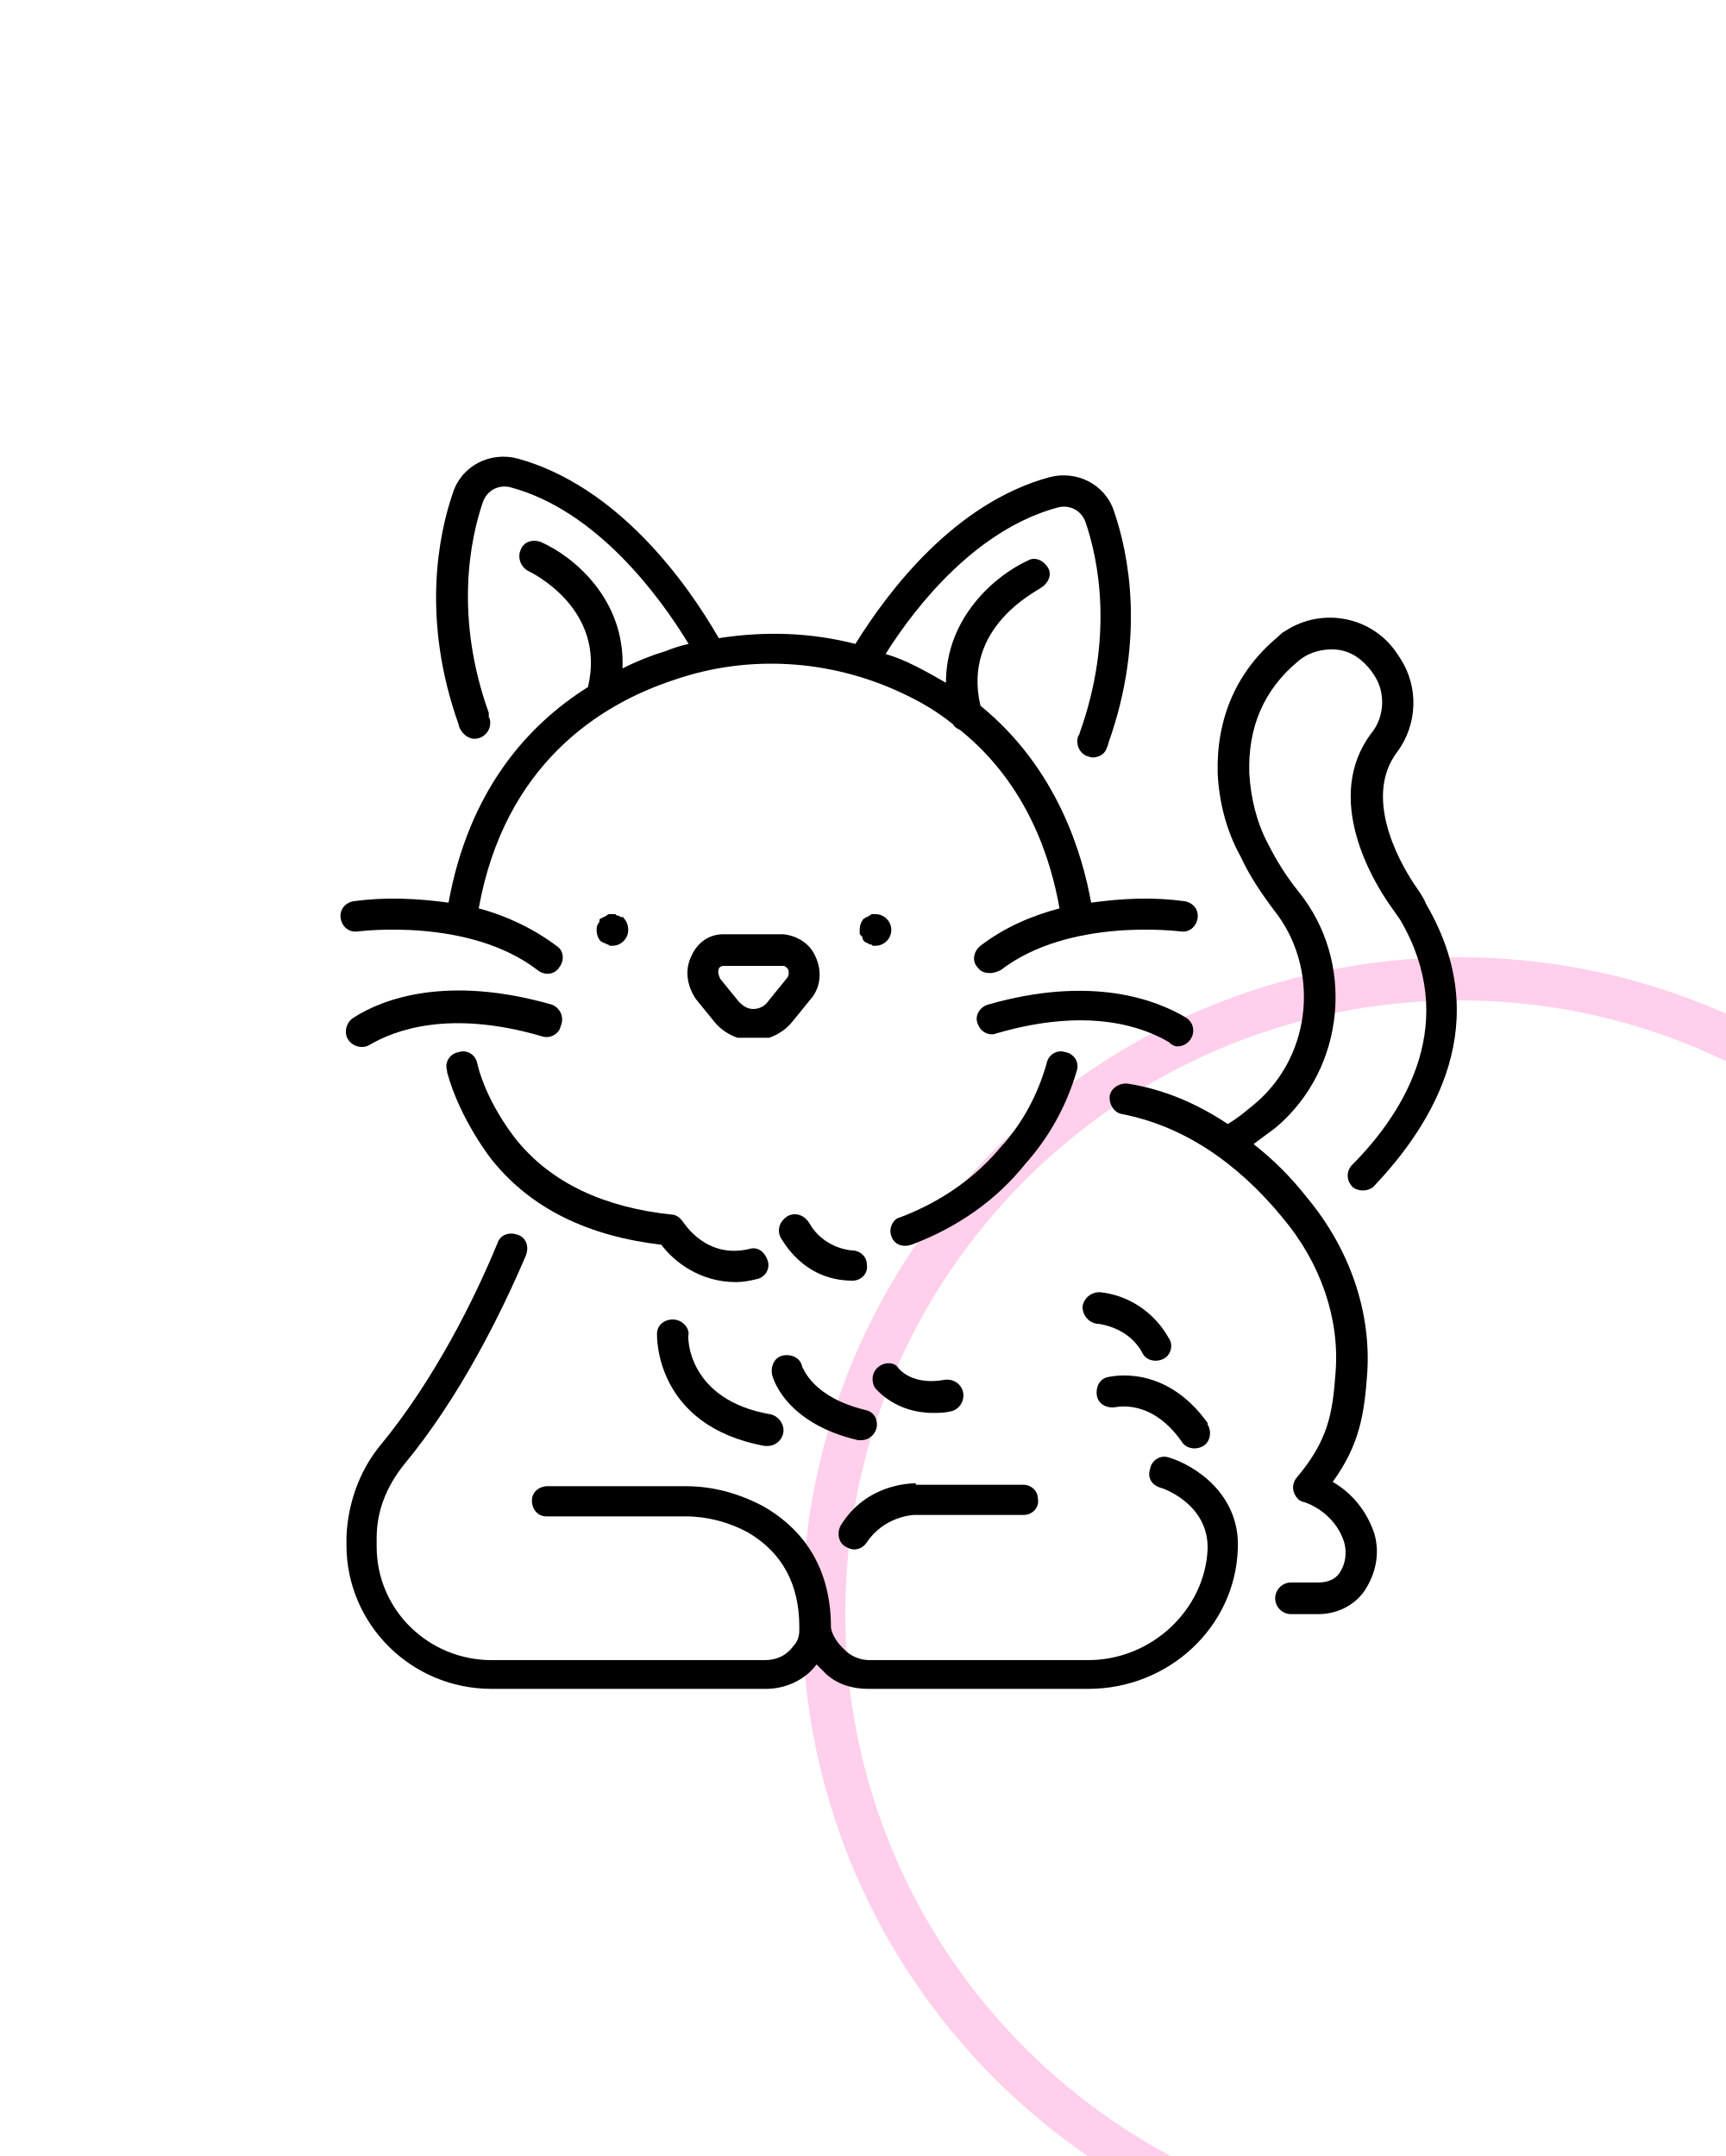
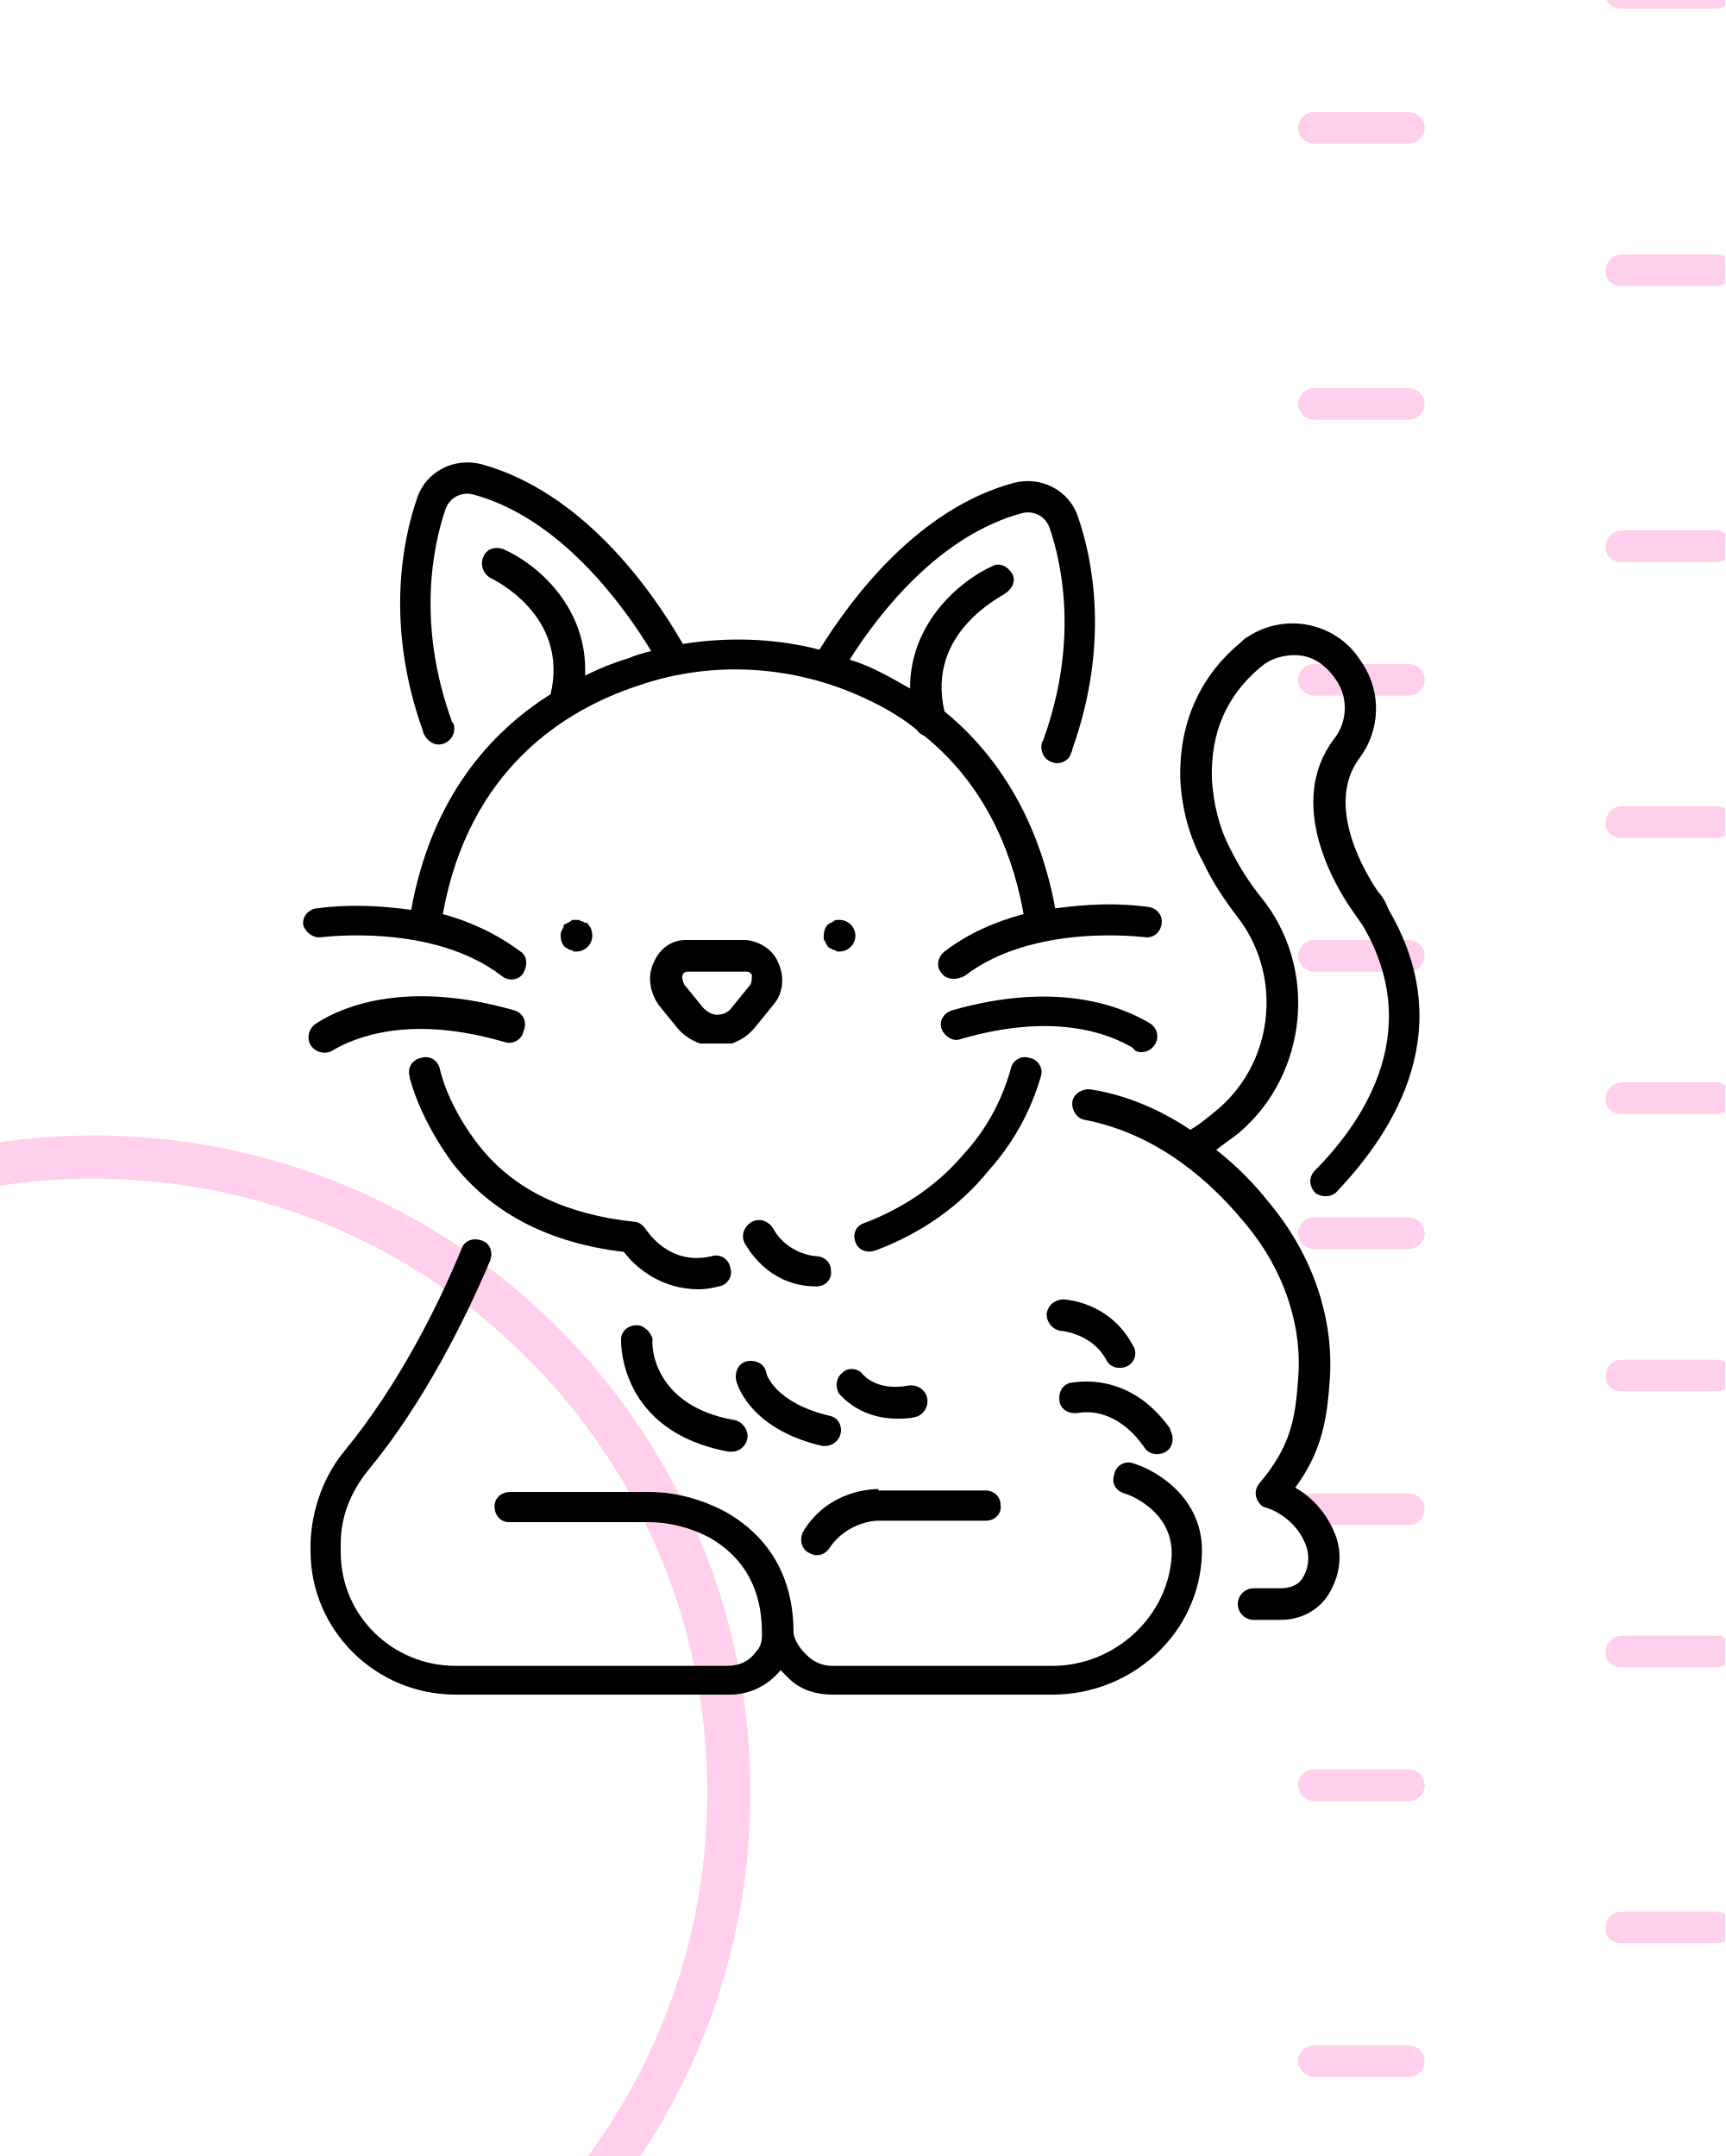
- <svg xmlns="http://www.w3.org/2000/svg" version="1.1" id="Layer_1" x="0px" y="0px" viewBox="0 0 120 150" style="enable-background:new 0 0 120 150;" xml:space="preserve">
+ <svg xmlns="http://www.w3.org/2000/svg" xmlns:xlink="http://www.w3.org/1999/xlink" version="1.1" id="Layer_1" x="0px" y="0px" viewBox="0 0 120 150" style="enable-background:new 0 0 120 150;" xml:space="preserve">
  <style type="text/css">
- 	.st0{fill:none;stroke:#FFCFEB;stroke-width:3;stroke-miterlimit:10;}
+ 	.st0{clip-path:url(#SVGID_1_);}
+ 	.st1{clip-path:url(#SVGID_2_);}
+ 	.st2{fill:#FFCFEB;}
+ 	.st3{clip-path:url(#SVGID_1_);fill:none;stroke:#FFCFEB;stroke-width:3;stroke-miterlimit:10;}
+ 	.st4{clip-path:url(#SVGID_1_);fill:none;}
</style>
-   <circle class="st0" cx="101.5" cy="112.3" r="44.2" />
  <g>
-     <path d="M98.5,61.7c-0.7-1-3.9-6-1.3-9.4c1.4-1.9,1.5-4.5,0.2-6.5l-0.2-0.3c-1.7-2.6-5.2-3.3-7.8-1.6c-0.2,0.1-0.3,0.2-0.5,0.4   c-2.9,2.4-4.3,5.7-4.2,9.5c0.1,2,0.6,4,1.6,5.8c0.6,1.3,1.4,2.5,2.3,3.7c3.2,4,2.7,10-1.2,13.4c-0.6,0.5-1.3,1.1-2,1.5   c-2.1-1.4-4.4-2.4-6.9-2.8c-0.6-0.1-1.2,0.3-1.3,0.8c-0.1,0.6,0.3,1.2,0.8,1.3c4.2,0.8,8,3.3,11.2,7.2c2.7,3.2,4,7.1,3.7,10.8   c-0.2,2.8-0.5,4.7-2.7,7.3c-0.4,0.5-0.3,1.1,0.1,1.5c0.1,0.1,0.3,0.2,0.4,0.2c0,0,2.1,0.6,2.8,2.8c0.2,0.7,0.1,1.5-0.3,2.1   c-0.3,0.5-0.9,0.7-1.5,0.7h-1.9c-0.6,0-1.1,0.5-1.1,1.1c0,0.6,0.5,1.1,1.1,1.1h1.9c1.3,0,2.5-0.6,3.2-1.6c0.8-1.2,1.1-2.6,0.7-4   c-0.5-1.5-1.5-2.8-2.9-3.6c1.9-2.6,2.2-4.8,2.4-7.5c0.3-4.3-1.2-8.7-4.2-12.3c-1.1-1.4-2.3-2.6-3.7-3.7c0.5-0.4,1.1-0.8,1.6-1.2   c4.8-4.1,5.5-11.5,1.5-16.4c-0.8-1-1.5-2.1-2.1-3.3c-0.8-1.5-1.2-3.2-1.3-4.9c-0.1-3.2,1-5.8,3.4-7.8c0.7-0.6,1.7-0.9,2.7-0.8   c1,0.1,1.8,0.7,2.4,1.5l0.2,0.3c0.8,1.2,0.7,2.9-0.2,4c-3.4,4.5,0.1,10.3,1.3,12c0.2,0.3,0.5,0.7,0.7,1c4.1,7,0.5,13.2-3.4,17.1   c-0.4,0.5-0.3,1.1,0.1,1.5c0.4,0.3,1,0.3,1.4,0c4.3-4.5,8.5-11.5,3.7-19.7C99,62.4,98.7,62,98.5,61.7z" />
-     <path d="M56.8,115.8c0.2,0.2,0.5,0.5,0.7,0.7c0.8,0.7,1.8,1,2.9,1h15.3c5.6,0,10.2-4.3,10.4-9.7c0.2-3.9-3.1-5.9-4.8-6.4   c-0.6-0.2-1.2,0.2-1.3,0.8c-0.2,0.6,0.1,1.1,0.7,1.3c0.1,0,3.4,1.1,3.3,4.3c-0.2,4.2-3.9,7.7-8.3,7.7H60.5c-0.6,0-1.1-0.2-1.5-0.5   c-1.1-0.9-1.2-1.7-1.2-1.8c0,0,0,0,0,0c0-4.8-2.6-7.2-4.7-8.4c-1.7-0.9-3.5-1.4-5.4-1.4h-9.6c-0.6,0-1.1,0.4-1.1,1   c0,0.6,0.4,1.1,1,1.1c0,0,0.1,0,0.1,0h9.6c1.5,0,3,0.4,4.3,1.1c2.4,1.4,3.6,3.6,3.6,6.6v0l0,0v0c0,0.1,0,0.1,0,0.2   c0,0.4-0.1,0.8-0.4,1.1c-0.5,0.7-1.2,1-2,1H34.2c-4.4,0-8-3.5-8-7.9v-0.6c0-1.9,0.7-3.6,1.9-5.1c3.9-4.7,6.8-10.6,8.5-14.6   c0.2-0.6,0-1.2-0.6-1.4c-0.6-0.2-1.2,0-1.4,0.6l0,0c-1.6,3.9-4.4,9.5-8.1,14c-1.5,1.8-2.3,4.1-2.4,6.4v0.6c0,5.5,4.5,10,10.1,10   h19.1C54.6,117.5,56,116.9,56.8,115.8z" />
-     <path d="M36,79.4c0,0-2.1-2.5-2.8-5.4c-0.1-0.6-0.7-1-1.3-0.8c-0.6,0.1-1,0.7-0.8,1.3c0,0,0,0.1,0,0.1c0.9,3.3,3.1,6.1,3.2,6.2   C37,84.1,40.9,86,46,86.6c0.9,1.2,2.7,2.6,5.2,2.6c0.5,0,1-0.1,1.4-0.2c0.6-0.1,1-0.7,0.8-1.3s-0.7-1-1.3-0.8   c-3,0.7-4.5-1.8-4.6-1.9c-0.2-0.3-0.5-0.5-0.8-0.5C42,84,38.4,82.3,36,79.4z" />
-     <path d="M62,86c0.2,0.6,0.8,0.8,1.4,0.6c0,0,0,0,0,0c3.2-1.2,5.9-3.1,7.9-5.6c1.7-1.9,2.9-4.1,3.6-6.5c0.2-0.6-0.2-1.2-0.8-1.3   c-0.6-0.2-1.2,0.2-1.3,0.8c-0.6,2.1-1.6,4-3,5.6l-0.1,0.1c-1.8,2.2-4.2,3.9-7.1,5C62.1,84.8,61.8,85.5,62,86z" />
-     <path d="M56.3,85.1c-0.3-0.5-0.9-0.8-1.5-0.5c-0.5,0.3-0.8,0.9-0.5,1.5c0.1,0.1,1.5,3,5,3c0.6,0,1.1-0.5,1-1.1c0-0.6-0.5-1-1-1   C58.1,86.9,56.9,86.2,56.3,85.1z" />
-     <path d="M53.5,72.2c0.6-0.2,1.2-0.6,1.6-1.1l1.3-1.6c0.7-0.8,0.8-2,0.3-3c-0.4-0.9-1.3-1.4-2.2-1.5h-4.2c-1,0-1.8,0.6-2.2,1.5   c-0.5,1-0.3,2.1,0.3,3l1.3,1.6c0.4,0.5,1,0.9,1.6,1.1 M54.7,68.1l-1.3,1.6c-0.2,0.3-0.6,0.5-1,0.5l0,0c-0.4,0-0.7-0.2-1-0.5   l-1.3-1.6c-0.1-0.2-0.2-0.5-0.1-0.7c0-0.1,0.2-0.2,0.3-0.2h4.2c0.1,0,0.2,0.1,0.3,0.2C54.9,67.6,54.9,67.9,54.7,68.1z" />
-     <path d="M42.2,65.7c0.1,0,0.1,0,0.2,0.1c0.1,0,0.1,0,0.2,0c0.6,0,1.1-0.5,1.1-1.1c0-0.3-0.1-0.6-0.3-0.8c0-0.1-0.1-0.1-0.2-0.1   c-0.1,0-0.1-0.1-0.2-0.1c-0.1,0-0.1,0-0.2-0.1c-0.1,0-0.3,0-0.4,0c-0.1,0-0.1,0-0.2,0.1c-0.1,0-0.1,0.1-0.2,0.1   c-0.1,0-0.1,0.1-0.2,0.1c-0.1,0-0.1,0.1-0.1,0.2c0,0.1-0.1,0.1-0.1,0.2c-0.1,0.1-0.1,0.3-0.1,0.4c0,0.3,0.1,0.6,0.3,0.8   c0.1,0,0.1,0.1,0.2,0.1C42.1,65.6,42.2,65.7,42.2,65.7z" />
-     <path d="M60,65.3c0,0.1,0.1,0.1,0.1,0.2c0.1,0,0.1,0.1,0.2,0.1c0.1,0,0.1,0.1,0.2,0.1c0.1,0,0.1,0,0.2,0.1c0.1,0,0.1,0,0.2,0   c0.6,0,1.1-0.5,1.1-1.1s-0.5-1.1-1.1-1.1c-0.1,0-0.2,0-0.2,0c-0.1,0-0.1,0-0.2,0.1c-0.1,0-0.1,0.1-0.2,0.1c-0.1,0-0.1,0.1-0.2,0.1   c-0.2,0.2-0.3,0.5-0.3,0.8c0,0.1,0,0.1,0,0.2c0,0.1,0,0.1,0.1,0.2C60,65.2,60,65.2,60,65.3z" />
-     <path d="M24.9,64.8c0.1,0,7.7-1,12.5,2.7c0.5,0.4,1.2,0.3,1.5-0.2c0.4-0.5,0.3-1.2-0.2-1.5c-1.6-1.2-3.5-2.1-5.4-2.6   c1.8-10,8.4-14.2,13.6-15.9c5.2-1.8,10.9-1.4,15.8,0.9c1.3,0.6,2.5,1.3,3.6,2.2c0.1,0.2,0.3,0.3,0.5,0.4c4.7,3.8,6.3,9,6.9,12.4   c-1.9,0.5-3.8,1.3-5.5,2.6c-0.5,0.4-0.6,1.1-0.2,1.5c0.2,0.3,0.5,0.4,0.9,0.4c0.2,0,0.5-0.1,0.7-0.2c4.8-3.7,12.4-2.7,12.5-2.7   c0.6,0.1,1.1-0.3,1.2-0.9c0.1-0.6-0.3-1.1-0.9-1.2l0,0c-2.2-0.3-4.3-0.2-6.5,0.1c-0.6-3.3-2.3-9.3-7.7-13.7c-1.3-5.5,4-8,4.2-8.2   c0.5-0.3,0.8-0.9,0.5-1.4s-0.9-0.8-1.4-0.5c-2.2,1-5.7,3.9-5.7,8.5c-0.7-0.4-1.4-0.8-2.2-1.2c-0.6-0.3-1.3-0.6-2-0.8   c2.2-3.5,6.4-8.7,12-10.2c0.8-0.2,1.6,0.2,1.9,1c0.9,2.6,2,8-0.4,14.7c0,0,0,0,0,0c0,0,0,0.1-0.1,0.2c-0.2,0.6,0.1,1.2,0.6,1.4   c0.1,0,0.2,0.1,0.4,0.1c0.5,0,0.9-0.3,1-0.7c0.1-0.2,0.1-0.3,0.1-0.3c2.6-7.3,1.4-13.2,0.4-16.1c-0.6-1.9-2.6-2.9-4.5-2.4   c-6.6,1.8-11.2,7.9-13.5,11.6c-3.1-0.8-6.3-0.9-9.5-0.4c-2.3-4-7.1-10.6-14-12.5c-1.9-0.5-3.9,0.5-4.5,2.4c-1,2.9-2.2,8.8,0.4,16.1   c0,0,0,0.1,0.1,0.3c0.2,0.4,0.6,0.7,1,0.7c0.6,0,1.1-0.5,1.1-1.1c0-0.1,0-0.3-0.1-0.4C34,49.7,34,49.6,34,49.6s0,0,0,0   c-2.4-6.7-1.3-12.1-0.4-14.7c0.3-0.8,1.1-1.2,1.9-1c6,1.6,10.4,7.6,12.4,10.9c-0.5,0.1-1.1,0.3-1.6,0.5c-1,0.3-2,0.7-3,1.2   c0.2-4.8-3.4-7.8-5.7-8.8c-0.6-0.2-1.2,0-1.4,0.6c-0.2,0.5,0,1.1,0.5,1.4c0.2,0.1,5.5,2.6,4.2,8.1c-4.3,2.7-8.3,7.3-9.7,15   c-2.2-0.3-4.4-0.4-6.6-0.1c-0.6,0.1-1,0.6-0.9,1.2C23.8,64.5,24.3,64.9,24.9,64.8L24.9,64.8z" />
-     <path d="M38.4,69.9c-7.3-2.1-11.8-0.4-13.8,0.9c-0.5,0.3-0.7,1-0.4,1.5c0.3,0.5,1,0.7,1.5,0.4c1.7-1,5.5-2.5,12-0.6   c0.6,0.2,1.2-0.2,1.3-0.7C39.3,70.7,38.9,70.1,38.4,69.9L38.4,69.9L38.4,69.9z" />
-     <path d="M81.9,72.8c0.6,0,1.1-0.5,1.1-1.1c0-0.4-0.2-0.7-0.5-0.9c-2-1.2-6.5-3-13.8-0.9c-0.6,0.2-0.9,0.8-0.7,1.3   c0.2,0.6,0.8,0.9,1.3,0.7c6.5-1.9,10.3-0.4,12,0.6C81.5,72.7,81.7,72.8,81.9,72.8z" />
-     <path d="M63.7,103.2c-0.3,0-3.4,0-5.2,2.9c-0.3,0.5-0.2,1.2,0.3,1.5c0.2,0.1,0.4,0.2,0.6,0.2c0.4,0,0.7-0.2,0.9-0.5   c1.2-1.8,3.2-1.9,3.3-1.9h7.6c0.6,0,1.1-0.5,1-1.1c0-0.6-0.5-1-1-1H63.7z" />
-     <path d="M46.8,91.8c-0.6,0-1.1,0.4-1.1,1c0,0.1-0.2,6.4,7.5,7.8c0.1,0,0.1,0,0.2,0c0.6,0,1.1-0.5,1.1-1.1c0-0.5-0.4-1-0.9-1.1   c-5.8-1-5.8-5.4-5.7-5.6C47.9,92.3,47.4,91.8,46.8,91.8z" />
-     <path d="M55.8,95.1c-0.1-0.6-0.7-0.9-1.3-0.8c-0.6,0.1-0.9,0.7-0.8,1.3c0,0.1,0.8,3.4,6,4.6c0.1,0,0.2,0,0.2,0   c0.6,0,1.1-0.5,1.1-1.1c0-0.5-0.3-0.9-0.8-1C56.5,97.2,55.9,95.2,55.8,95.1z" />
-     <path d="M61.1,95.1c-0.5,0.4-0.5,1.1-0.2,1.5c0.1,0.1,1.4,1.7,4,1.7c0.4,0,0.8,0,1.2-0.1c0.6-0.1,1-0.7,0.9-1.3   c-0.1-0.6-0.7-1-1.3-0.9c-2.2,0.4-3.1-0.7-3.2-0.8C62.3,94.8,61.6,94.7,61.1,95.1z" />
-     <path d="M77.1,95.8c-0.6,0.1-0.9,0.7-0.8,1.3c0.1,0.6,0.7,0.9,1.3,0.8c0.1,0,2.5-0.6,4.6,2.4c0.3,0.5,1,0.6,1.5,0.3   c0.5-0.3,0.6-1,0.3-1.5c0,0,0,0,0-0.1C81,94.8,77.2,95.8,77.1,95.8z" />
-     <path d="M76.5,89.9c-0.6,0-1.1,0.4-1.2,1c0,0.6,0.4,1.1,1,1.2c0,0,0.1,0,0.1,0c1.3,0.2,2.5,0.9,3.1,2.1c0.3,0.5,1,0.6,1.5,0.3   c0.5-0.3,0.6-1,0.3-1.4C80.3,91.3,78.5,90.1,76.5,89.9z" />
+     <defs>
+       <rect id="SVGID_5_" x="0" width="120" height="150" />
+     </defs>
+     <clipPath id="SVGID_1_">
+       <use xlink:href="#SVGID_5_" style="overflow:visible;" />
+     </clipPath>
+     <g class="st0">
+       <defs>
+         <rect id="SVGID_7_" x="88.1" y="-0.5" width="82.5" height="151.1" />
+       </defs>
+       <clipPath id="SVGID_2_">
+         <use xlink:href="#SVGID_7_" style="overflow:visible;" />
+       </clipPath>
+       <g class="st1">
+         <path class="st2" d="M91.4,10h6.6c0.6,0,1.1-0.5,1.1-1.1v0c0-0.6-0.5-1.1-1.1-1.1h-6.6c-0.6,0-1.1,0.5-1.1,1.1v0     C90.3,9.5,90.8,10,91.4,10z" />
+         <path class="st2" d="M91.4-9.2h6.6c0.6,0,1.1-0.5,1.1-1.1v0c0-0.6-0.5-1.1-1.1-1.1h-6.6c-0.6,0-1.1,0.5-1.1,1.1v0     C90.3-9.8,90.8-9.2,91.4-9.2z" />
+         <path class="st2" d="M91.4,29.2h6.6c0.6,0,1.1-0.5,1.1-1.1v0c0-0.6-0.5-1.1-1.1-1.1h-6.6c-0.6,0-1.1,0.5-1.1,1.1v0     C90.3,28.7,90.8,29.2,91.4,29.2z" />
+         <path class="st2" d="M91.4,48.4h6.6c0.6,0,1.1-0.5,1.1-1.1l0,0c0-0.6-0.5-1.1-1.1-1.1h-6.6c-0.6,0-1.1,0.5-1.1,1.1l0,0     C90.3,47.9,90.8,48.4,91.4,48.4z" />
+         <path class="st2" d="M91.4,67.6h6.6c0.6,0,1.1-0.5,1.1-1.1l0,0c0-0.6-0.5-1.1-1.1-1.1h-6.6c-0.6,0-1.1,0.5-1.1,1.1l0,0     C90.3,67.1,90.8,67.6,91.4,67.6z" />
+         <path class="st2" d="M91.4,86.9h6.6c0.6,0,1.1-0.5,1.1-1.1l0,0c0-0.6-0.5-1.1-1.1-1.1h-6.6c-0.6,0-1.1,0.5-1.1,1.1l0,0     C90.3,86.4,90.8,86.9,91.4,86.9z" />
+         <path class="st2" d="M91.4,106.1h6.6c0.6,0,1.1-0.5,1.1-1.1v0c0-0.6-0.5-1.1-1.1-1.1h-6.6c-0.6,0-1.1,0.5-1.1,1.1v0     C90.3,105.6,90.8,106.1,91.4,106.1z" />
+         <path class="st2" d="M91.4,125.3h6.6c0.6,0,1.1-0.5,1.1-1.1l0,0c0-0.6-0.5-1.1-1.1-1.1h-6.6c-0.6,0-1.1,0.5-1.1,1.1l0,0     C90.3,124.8,90.8,125.3,91.4,125.3z" />
+         <path class="st2" d="M91.4,144.5h6.6c0.6,0,1.1-0.5,1.1-1.1v0c0-0.6-0.5-1.1-1.1-1.1h-6.6c-0.6,0-1.1,0.5-1.1,1.1v0     C90.3,144,90.8,144.5,91.4,144.5z" />
+         <path class="st2" d="M112.8,19.9h6.6c0.6,0,1.1-0.5,1.1-1.1v0c0-0.6-0.5-1.1-1.1-1.1h-6.6c-0.6,0-1.1,0.5-1.1,1.1v0     C111.6,19.4,112.1,19.9,112.8,19.9z" />
+         <path class="st2" d="M112.8,0.6h6.6c0.6,0,1.1-0.5,1.1-1.1v0c0-0.6-0.5-1.1-1.1-1.1h-6.6c-0.6,0-1.1,0.5-1.1,1.1v0     C111.6,0.1,112.1,0.6,112.8,0.6z" />
+         <path class="st2" d="M112.8,39.1h6.6c0.6,0,1.1-0.5,1.1-1.1v0c0-0.6-0.5-1.1-1.1-1.1h-6.6c-0.6,0-1.1,0.5-1.1,1.1v0     C111.6,38.6,112.1,39.1,112.8,39.1z" />
+         <path class="st2" d="M112.8,58.3h6.6c0.6,0,1.1-0.5,1.1-1.1v0c0-0.6-0.5-1.1-1.1-1.1h-6.6c-0.6,0-1.1,0.5-1.1,1.1v0     C111.6,57.8,112.1,58.3,112.8,58.3z" />
+         <path class="st2" d="M112.8,77.5h6.6c0.6,0,1.1-0.5,1.1-1.1l0,0c0-0.6-0.5-1.1-1.1-1.1h-6.6c-0.6,0-1.1,0.5-1.1,1.1l0,0     C111.6,77,112.1,77.5,112.8,77.5z" />
+         <path class="st2" d="M112.8,96.8h6.6c0.6,0,1.1-0.5,1.1-1.1l0,0c0-0.6-0.5-1.1-1.1-1.1h-6.6c-0.6,0-1.1,0.5-1.1,1.1l0,0     C111.6,96.3,112.1,96.8,112.8,96.8z" />
+         <path class="st2" d="M112.8,116h6.6c0.6,0,1.1-0.5,1.1-1.1l0,0c0-0.6-0.5-1.1-1.1-1.1h-6.6c-0.6,0-1.1,0.5-1.1,1.1l0,0     C111.6,115.5,112.1,116,112.8,116z" />
+         <path class="st2" d="M112.8,135.2h6.6c0.6,0,1.1-0.5,1.1-1.1l0,0c0-0.6-0.5-1.1-1.1-1.1h-6.6c-0.6,0-1.1,0.5-1.1,1.1l0,0     C111.6,134.7,112.1,135.2,112.8,135.2z" />
+         <path class="st2" d="M112.8,154.4h6.6c0.6,0,1.1-0.5,1.1-1.1l0,0c0-0.6-0.5-1.1-1.1-1.1h-6.6c-0.6,0-1.1,0.5-1.1,1.1l0,0     C111.6,153.9,112.1,154.4,112.8,154.4z" />
+         <path class="st2" d="M134.1,10h6.6c0.6,0,1.1-0.5,1.1-1.1v0c0-0.6-0.5-1.1-1.1-1.1h-6.6c-0.6,0-1.1,0.5-1.1,1.1v0     C133,9.5,133.5,10,134.1,10z" />
+         <path class="st2" d="M134.1-9.2h6.6c0.6,0,1.1-0.5,1.1-1.1v0c0-0.6-0.5-1.1-1.1-1.1h-6.6c-0.6,0-1.1,0.5-1.1,1.1v0     C133-9.8,133.5-9.2,134.1-9.2z" />
+         <path class="st2" d="M134.1,29.2h6.6c0.6,0,1.1-0.5,1.1-1.1v0c0-0.6-0.5-1.1-1.1-1.1h-6.6c-0.6,0-1.1,0.5-1.1,1.1v0     C133,28.7,133.5,29.2,134.1,29.2z" />
+         <path class="st2" d="M134.1,48.4h6.6c0.6,0,1.1-0.5,1.1-1.1l0,0c0-0.6-0.5-1.1-1.1-1.1h-6.6c-0.6,0-1.1,0.5-1.1,1.1l0,0     C133,47.9,133.5,48.4,134.1,48.4z" />
+         <path class="st2" d="M134.1,67.6h6.6c0.6,0,1.1-0.5,1.1-1.1l0,0c0-0.6-0.5-1.1-1.1-1.1h-6.6c-0.6,0-1.1,0.5-1.1,1.1l0,0     C133,67.1,133.5,67.6,134.1,67.6z" />
+         <path class="st2" d="M134.1,86.9h6.6c0.6,0,1.1-0.5,1.1-1.1l0,0c0-0.6-0.5-1.1-1.1-1.1h-6.6c-0.6,0-1.1,0.5-1.1,1.1l0,0     C133,86.4,133.5,86.9,134.1,86.9z" />
+         <path class="st2" d="M134.1,106.1h6.6c0.6,0,1.1-0.5,1.1-1.1v0c0-0.6-0.5-1.1-1.1-1.1h-6.6c-0.6,0-1.1,0.5-1.1,1.1v0     C133,105.6,133.5,106.1,134.1,106.1z" />
+         <path class="st2" d="M134.1,125.3h6.6c0.6,0,1.1-0.5,1.1-1.1l0,0c0-0.6-0.5-1.1-1.1-1.1h-6.6c-0.6,0-1.1,0.5-1.1,1.1l0,0     C133,124.8,133.5,125.3,134.1,125.3z" />
+         <path class="st2" d="M134.1,144.5h6.6c0.6,0,1.1-0.5,1.1-1.1v0c0-0.6-0.5-1.1-1.1-1.1h-6.6c-0.6,0-1.1,0.5-1.1,1.1v0     C133,144,133.5,144.5,134.1,144.5z" />
+         <path class="st2" d="M155.4,19.9h6.6c0.6,0,1.1-0.5,1.1-1.1v0c0-0.6-0.5-1.1-1.1-1.1h-6.6c-0.6,0-1.1,0.5-1.1,1.1v0     C154.3,19.4,154.8,19.9,155.4,19.9z" />
+         <path class="st2" d="M155.4,0.6h6.6c0.6,0,1.1-0.5,1.1-1.1v0c0-0.6-0.5-1.1-1.1-1.1h-6.6c-0.6,0-1.1,0.5-1.1,1.1v0     C154.3,0.1,154.8,0.6,155.4,0.6z" />
+         <path class="st2" d="M155.4,39.1h6.6c0.6,0,1.1-0.5,1.1-1.1v0c0-0.6-0.5-1.1-1.1-1.1h-6.6c-0.6,0-1.1,0.5-1.1,1.1v0     C154.3,38.6,154.8,39.1,155.4,39.1z" />
+         <path class="st2" d="M155.4,58.3h6.6c0.6,0,1.1-0.5,1.1-1.1v0c0-0.6-0.5-1.1-1.1-1.1h-6.6c-0.6,0-1.1,0.5-1.1,1.1v0     C154.3,57.8,154.8,58.3,155.4,58.3z" />
+         <path class="st2" d="M155.4,77.5h6.6c0.6,0,1.1-0.5,1.1-1.1l0,0c0-0.6-0.5-1.1-1.1-1.1h-6.6c-0.6,0-1.1,0.5-1.1,1.1l0,0     C154.3,77,154.8,77.5,155.4,77.5z" />
+         <path class="st2" d="M155.4,96.8h6.6c0.6,0,1.1-0.5,1.1-1.1l0,0c0-0.6-0.5-1.1-1.1-1.1h-6.6c-0.6,0-1.1,0.5-1.1,1.1l0,0     C154.3,96.3,154.8,96.8,155.4,96.8z" />
+         <path class="st2" d="M155.4,116h6.6c0.6,0,1.1-0.5,1.1-1.1l0,0c0-0.6-0.5-1.1-1.1-1.1h-6.6c-0.6,0-1.1,0.5-1.1,1.1l0,0     C154.3,115.5,154.8,116,155.4,116z" />
+         <path class="st2" d="M155.4,135.2h6.6c0.6,0,1.1-0.5,1.1-1.1l0,0c0-0.6-0.5-1.1-1.1-1.1h-6.6c-0.6,0-1.1,0.5-1.1,1.1l0,0     C154.3,134.7,154.8,135.2,155.4,135.2z" />
+         <path class="st2" d="M155.4,154.4h6.6c0.6,0,1.1-0.5,1.1-1.1l0,0c0-0.6-0.5-1.1-1.1-1.1h-6.6c-0.6,0-1.1,0.5-1.1,1.1l0,0     C154.3,153.9,154.8,154.4,155.4,154.4z" />
+         <path class="st2" d="M176.8,10h6.6c0.6,0,1.1-0.5,1.1-1.1v0c0-0.6-0.5-1.1-1.1-1.1h-6.6c-0.6,0-1.1,0.5-1.1,1.1v0     C175.6,9.5,176.1,10,176.8,10z" />
+         <path class="st2" d="M176.8-9.2h6.6c0.6,0,1.1-0.5,1.1-1.1v0c0-0.6-0.5-1.1-1.1-1.1h-6.6c-0.6,0-1.1,0.5-1.1,1.1v0     C175.6-9.8,176.1-9.2,176.8-9.2z" />
+         <path class="st2" d="M176.8,29.2h6.6c0.6,0,1.1-0.5,1.1-1.1v0c0-0.6-0.5-1.1-1.1-1.1h-6.6c-0.6,0-1.1,0.5-1.1,1.1v0     C175.6,28.7,176.1,29.2,176.8,29.2z" />
+         <path class="st2" d="M176.8,48.4h6.6c0.6,0,1.1-0.5,1.1-1.1l0,0c0-0.6-0.5-1.1-1.1-1.1h-6.6c-0.6,0-1.1,0.5-1.1,1.1l0,0     C175.6,47.9,176.1,48.4,176.8,48.4z" />
+         <path class="st2" d="M176.8,67.6h6.6c0.6,0,1.1-0.5,1.1-1.1l0,0c0-0.6-0.5-1.1-1.1-1.1h-6.6c-0.6,0-1.1,0.5-1.1,1.1l0,0     C175.6,67.1,176.1,67.6,176.8,67.6z" />
+         <path class="st2" d="M176.8,86.9h6.6c0.6,0,1.1-0.5,1.1-1.1l0,0c0-0.6-0.5-1.1-1.1-1.1h-6.6c-0.6,0-1.1,0.5-1.1,1.1l0,0     C175.6,86.4,176.1,86.9,176.8,86.9z" />
+         <path class="st2" d="M176.8,106.1h6.6c0.6,0,1.1-0.5,1.1-1.1v0c0-0.6-0.5-1.1-1.1-1.1h-6.6c-0.6,0-1.1,0.5-1.1,1.1v0     C175.6,105.6,176.1,106.1,176.8,106.1z" />
+         <path class="st2" d="M176.8,125.3h6.6c0.6,0,1.1-0.5,1.1-1.1l0,0c0-0.6-0.5-1.1-1.1-1.1h-6.6c-0.6,0-1.1,0.5-1.1,1.1l0,0     C175.6,124.8,176.1,125.3,176.8,125.3z" />
+         <path class="st2" d="M176.8,144.5h6.6c0.6,0,1.1-0.5,1.1-1.1v0c0-0.6-0.5-1.1-1.1-1.1h-6.6c-0.6,0-1.1,0.5-1.1,1.1v0     C175.6,144,176.1,144.5,176.8,144.5z" />
+         <path class="st2" d="M198.1,19.9h6.6c0.6,0,1.1-0.5,1.1-1.1v0c0-0.6-0.5-1.1-1.1-1.1h-6.6c-0.6,0-1.1,0.5-1.1,1.1v0     C197,19.4,197.5,19.9,198.1,19.9z" />
+         <path class="st2" d="M198.1,0.6h6.6c0.6,0,1.1-0.5,1.1-1.1v0c0-0.6-0.5-1.1-1.1-1.1h-6.6c-0.6,0-1.1,0.5-1.1,1.1v0     C197,0.1,197.5,0.6,198.1,0.6z" />
+         <path class="st2" d="M198.1,39.1h6.6c0.6,0,1.1-0.5,1.1-1.1v0c0-0.6-0.5-1.1-1.1-1.1h-6.6c-0.6,0-1.1,0.5-1.1,1.1v0     C197,38.6,197.5,39.1,198.1,39.1z" />
+         <path class="st2" d="M198.1,58.3h6.6c0.6,0,1.1-0.5,1.1-1.1v0c0-0.6-0.5-1.1-1.1-1.1h-6.6c-0.6,0-1.1,0.5-1.1,1.1v0     C197,57.8,197.5,58.3,198.1,58.3z" />
+         <path class="st2" d="M198.1,77.5h6.6c0.6,0,1.1-0.5,1.1-1.1l0,0c0-0.6-0.5-1.1-1.1-1.1h-6.6c-0.6,0-1.1,0.5-1.1,1.1l0,0     C197,77,197.5,77.5,198.1,77.5z" />
+         <path class="st2" d="M198.1,96.8h6.6c0.6,0,1.1-0.5,1.1-1.1l0,0c0-0.6-0.5-1.1-1.1-1.1h-6.6c-0.6,0-1.1,0.5-1.1,1.1l0,0     C197,96.3,197.5,96.8,198.1,96.8z" />
+         <path class="st2" d="M198.1,116h6.6c0.6,0,1.1-0.5,1.1-1.1l0,0c0-0.6-0.5-1.1-1.1-1.1h-6.6c-0.6,0-1.1,0.5-1.1,1.1l0,0     C197,115.5,197.5,116,198.1,116z" />
+         <path class="st2" d="M198.1,135.2h6.6c0.6,0,1.1-0.5,1.1-1.1l0,0c0-0.6-0.5-1.1-1.1-1.1h-6.6c-0.6,0-1.1,0.5-1.1,1.1l0,0     C197,134.7,197.5,135.2,198.1,135.2z" />
+         <path class="st2" d="M198.1,154.4h6.6c0.6,0,1.1-0.5,1.1-1.1l0,0c0-0.6-0.5-1.1-1.1-1.1h-6.6c-0.6,0-1.1,0.5-1.1,1.1l0,0     C197,153.9,197.5,154.4,198.1,154.4z" />
+       </g>
+     </g>
+     <circle class="st3" cx="6.5" cy="124.7" r="44.2" />
+     <g class="st0">
+       <path d="M95.9,62.1c-0.7-1-3.9-6-1.3-9.4c1.4-1.9,1.5-4.5,0.2-6.5l-0.2-0.3c-1.7-2.6-5.2-3.3-7.8-1.6c-0.2,0.1-0.3,0.2-0.5,0.4    c-2.9,2.4-4.3,5.7-4.2,9.5c0.1,2,0.6,4,1.6,5.8c0.6,1.3,1.4,2.5,2.3,3.7c3.2,4,2.7,10-1.2,13.4c-0.6,0.5-1.3,1.1-2,1.5    c-2.1-1.4-4.4-2.4-6.9-2.8c-0.6-0.1-1.2,0.3-1.3,0.8c-0.1,0.6,0.3,1.2,0.8,1.3c4.2,0.8,8,3.3,11.2,7.2c2.7,3.2,4,7.1,3.7,10.8    c-0.2,2.8-0.5,4.7-2.7,7.3c-0.4,0.5-0.3,1.1,0.1,1.5c0.1,0.1,0.3,0.2,0.4,0.2c0,0,2.1,0.6,2.8,2.8c0.2,0.7,0.1,1.5-0.3,2.1    c-0.3,0.5-0.9,0.7-1.5,0.7h-1.9c-0.6,0-1.1,0.5-1.1,1.1s0.5,1.1,1.1,1.1h1.9c1.3,0,2.5-0.6,3.2-1.6c0.8-1.2,1.1-2.6,0.7-4    c-0.5-1.5-1.5-2.8-2.9-3.6c1.9-2.6,2.2-4.8,2.4-7.5c0.3-4.3-1.2-8.7-4.2-12.3c-1.1-1.4-2.3-2.6-3.7-3.7c0.5-0.4,1.1-0.8,1.6-1.2    c4.8-4.1,5.5-11.5,1.5-16.4c-0.8-1-1.5-2.1-2.1-3.3c-0.8-1.5-1.2-3.2-1.3-4.9c-0.1-3.2,1-5.8,3.4-7.8c0.7-0.6,1.7-0.9,2.7-0.8    c1,0.1,1.8,0.7,2.4,1.5l0.2,0.3c0.8,1.2,0.7,2.9-0.2,4c-3.4,4.5,0.1,10.3,1.3,12c0.2,0.3,0.5,0.7,0.7,1c4.1,7,0.5,13.2-3.4,17.1    c-0.4,0.5-0.3,1.1,0.1,1.5c0.4,0.3,1,0.3,1.4,0c4.3-4.5,8.5-11.5,3.7-19.7C96.4,62.8,96.2,62.4,95.9,62.1z" />
+       <path d="M54.3,116.2c0.2,0.2,0.5,0.5,0.7,0.7c0.8,0.7,1.8,1,2.9,1h15.3c5.6,0,10.2-4.3,10.4-9.7c0.2-3.9-3.1-5.9-4.8-6.4    c-0.6-0.2-1.2,0.2-1.3,0.8c-0.2,0.6,0.1,1.1,0.7,1.3c0.1,0,3.4,1.1,3.3,4.3c-0.2,4.2-3.9,7.7-8.3,7.7H57.9c-0.6,0-1.1-0.2-1.5-0.5    c-1.1-0.9-1.2-1.7-1.2-1.8c0,0,0,0,0,0c0-4.8-2.6-7.2-4.7-8.4c-1.7-0.9-3.5-1.4-5.4-1.4h-9.6c-0.6,0-1.1,0.4-1.1,1    c0,0.6,0.4,1.1,1,1.1c0,0,0.1,0,0.1,0h9.6c1.5,0,3,0.4,4.3,1.1c2.4,1.4,3.6,3.6,3.6,6.6v0l0,0v0c0,0.1,0,0.1,0,0.2    c0,0.4-0.1,0.8-0.4,1.1c-0.5,0.7-1.2,1-2,1H31.7c-4.4,0-8-3.5-8-7.9v-0.6c0-1.9,0.7-3.6,1.9-5.1c3.9-4.7,6.8-10.6,8.5-14.6    c0.2-0.6,0-1.2-0.6-1.4c-0.6-0.2-1.2,0-1.4,0.6l0,0c-1.6,3.9-4.4,9.5-8.1,14c-1.5,1.8-2.3,4.1-2.4,6.4v0.6c0,5.5,4.5,10,10.1,10    h19.1C52.1,117.9,53.4,117.3,54.3,116.2z" />
+       <path d="M33.4,79.8c0,0-2.1-2.5-2.8-5.4c-0.1-0.6-0.7-1-1.3-0.8c-0.6,0.1-1,0.7-0.8,1.3c0,0,0,0.1,0,0.1c0.9,3.3,3.1,6.1,3.2,6.2    c2.7,3.3,6.6,5.3,11.7,5.9c0.9,1.2,2.7,2.6,5.2,2.6c0.5,0,1-0.1,1.4-0.2c0.6-0.1,1-0.7,0.8-1.3c-0.1-0.6-0.7-1-1.3-0.8    c-3,0.7-4.5-1.8-4.6-1.9c-0.2-0.3-0.5-0.5-0.8-0.5C39.4,84.5,35.8,82.8,33.4,79.8z" />
+       <path d="M59.5,86.4c0.2,0.6,0.8,0.8,1.4,0.6c0,0,0,0,0,0c3.2-1.2,5.9-3.1,7.9-5.6c1.7-1.9,2.9-4.1,3.6-6.5    c0.2-0.6-0.2-1.2-0.8-1.3c-0.6-0.2-1.2,0.2-1.3,0.8c-0.6,2.1-1.6,4-3,5.6l-0.1,0.1c-1.8,2.2-4.2,3.9-7.1,5    C59.5,85.3,59.3,85.9,59.5,86.4z" />
+       <path d="M53.8,85.5c-0.3-0.5-0.9-0.8-1.5-0.5c-0.5,0.3-0.8,0.9-0.5,1.5c0.1,0.1,1.5,3,5,3c0.6,0,1.1-0.5,1-1.1c0-0.6-0.5-1-1-1    C55.6,87.3,54.4,86.6,53.8,85.5z" />
+       <path d="M50.9,72.6c0.6-0.2,1.2-0.6,1.6-1.1l1.3-1.6c0.7-0.8,0.8-2,0.3-3c-0.4-0.9-1.3-1.4-2.2-1.5h-4.2c-1,0-1.8,0.6-2.2,1.5    c-0.5,1-0.3,2.1,0.3,3l1.3,1.6c0.4,0.5,1,0.9,1.6,1.1 M52.2,68.5l-1.3,1.6c-0.2,0.3-0.6,0.5-1,0.5l0,0c-0.4,0-0.7-0.2-1-0.5    l-1.3-1.6c-0.1-0.2-0.2-0.5-0.1-0.7c0-0.1,0.2-0.2,0.3-0.2h4.2c0.1,0,0.2,0.1,0.3,0.2C52.3,68.1,52.3,68.3,52.2,68.5z" />
+       <path d="M39.7,66.1c0.1,0,0.1,0,0.2,0.1c0.1,0,0.1,0,0.2,0c0.6,0,1.1-0.5,1.1-1.1c0-0.3-0.1-0.6-0.3-0.8c0-0.1-0.1-0.1-0.2-0.1    c-0.1,0-0.1-0.1-0.2-0.1c-0.1,0-0.1,0-0.2-0.1c-0.1,0-0.3,0-0.4,0c-0.1,0-0.1,0-0.2,0.1c-0.1,0-0.1,0.1-0.2,0.1    c-0.1,0-0.1,0.1-0.2,0.1c-0.1,0-0.1,0.1-0.1,0.2c0,0.1-0.1,0.1-0.1,0.2C39,64.8,39,65,39,65.1c0,0.3,0.1,0.6,0.3,0.8    c0.1,0,0.1,0.1,0.2,0.1C39.5,66,39.6,66.1,39.7,66.1z" />
+       <path d="M57.5,65.7c0,0.1,0.1,0.1,0.1,0.2c0.1,0,0.1,0.1,0.2,0.1c0.1,0,0.1,0.1,0.2,0.1c0.1,0,0.1,0,0.2,0.1c0.1,0,0.1,0,0.2,0    c0.6,0,1.1-0.5,1.1-1.1c0-0.6-0.5-1.1-1.1-1.1c-0.1,0-0.2,0-0.2,0c-0.1,0-0.1,0-0.2,0.1c-0.1,0-0.1,0.1-0.2,0.1    c-0.1,0-0.1,0.1-0.2,0.1c-0.2,0.2-0.3,0.5-0.3,0.8c0,0.1,0,0.1,0,0.2c0,0.1,0,0.1,0.1,0.2C57.4,65.6,57.5,65.7,57.5,65.7z" />
+       <path d="M22.4,65.2c0.1,0,7.7-1,12.5,2.7c0.5,0.4,1.2,0.3,1.5-0.2s0.3-1.2-0.2-1.5c-1.6-1.2-3.5-2.1-5.4-2.6    c1.8-10,8.4-14.2,13.6-15.9c5.2-1.8,10.9-1.4,15.8,0.9c1.3,0.6,2.5,1.3,3.6,2.2c0.1,0.2,0.3,0.3,0.5,0.4c4.7,3.8,6.3,9,6.9,12.4    c-1.9,0.5-3.8,1.3-5.5,2.6c-0.5,0.4-0.6,1.1-0.2,1.5c0.2,0.3,0.5,0.4,0.9,0.4c0.2,0,0.5-0.1,0.7-0.2c4.8-3.7,12.4-2.7,12.5-2.7    c0.6,0.1,1.1-0.3,1.2-0.9c0.1-0.6-0.3-1.1-0.9-1.2l0,0c-2.2-0.3-4.3-0.2-6.5,0.1c-0.6-3.3-2.3-9.3-7.7-13.7c-1.3-5.5,4-8,4.2-8.2    c0.5-0.3,0.8-0.9,0.5-1.4s-0.9-0.8-1.4-0.5c-2.2,1-5.7,3.9-5.7,8.5c-0.7-0.4-1.4-0.8-2.2-1.2c-0.6-0.3-1.3-0.6-2-0.8    c2.2-3.5,6.4-8.7,12-10.2c0.8-0.2,1.6,0.2,1.9,1c0.9,2.6,2,8-0.4,14.7c0,0,0,0,0,0c0,0,0,0.1-0.1,0.2c-0.2,0.6,0.1,1.2,0.6,1.4    c0.1,0,0.2,0.1,0.4,0.1c0.5,0,0.9-0.3,1-0.7c0.1-0.2,0.1-0.3,0.1-0.3c2.6-7.3,1.4-13.2,0.4-16.1c-0.6-1.9-2.6-2.9-4.5-2.4    c-6.6,1.8-11.2,7.9-13.5,11.6c-3.1-0.8-6.3-0.9-9.5-0.4c-2.3-4-7.1-10.6-14-12.5c-1.9-0.5-3.9,0.5-4.5,2.4    c-1,2.9-2.2,8.8,0.4,16.1c0,0,0,0.1,0.1,0.3c0.2,0.4,0.6,0.7,1,0.7c0.6,0,1.1-0.5,1.1-1.1c0-0.1,0-0.3-0.1-0.4    c-0.1-0.1-0.1-0.2-0.1-0.2s0,0,0,0c-2.4-6.7-1.3-12.1-0.4-14.7c0.3-0.8,1.1-1.2,1.9-1c6,1.6,10.4,7.6,12.4,10.9    c-0.5,0.1-1.1,0.3-1.6,0.5c-1,0.3-2,0.7-3,1.2c0.2-4.8-3.4-7.8-5.7-8.8c-0.6-0.2-1.2,0-1.4,0.6c-0.2,0.5,0,1.1,0.5,1.4    c0.2,0.1,5.5,2.6,4.2,8.1c-4.3,2.7-8.3,7.3-9.7,15c-2.2-0.3-4.4-0.4-6.6-0.1c-0.6,0.1-1,0.6-0.9,1.2    C21.3,64.9,21.8,65.3,22.4,65.2L22.4,65.2z" />
+       <path d="M35.8,70.3c-7.3-2.1-11.8-0.4-13.8,0.9c-0.5,0.3-0.7,1-0.4,1.5c0.3,0.5,1,0.7,1.5,0.4c1.7-1,5.5-2.5,12-0.6    c0.6,0.2,1.2-0.2,1.3-0.7C36.7,71.1,36.4,70.5,35.8,70.3L35.8,70.3L35.8,70.3z" />
+       <path d="M79.4,73.2c0.6,0,1.1-0.5,1.1-1.1c0-0.4-0.2-0.7-0.5-0.9c-2-1.2-6.5-3-13.8-0.9c-0.6,0.2-0.9,0.8-0.7,1.3s0.8,0.9,1.3,0.7    c6.5-1.9,10.3-0.4,12,0.6C78.9,73.1,79.1,73.2,79.4,73.2z" />
+       <path d="M61.1,103.6c-0.3,0-3.4,0-5.2,2.9c-0.3,0.5-0.2,1.2,0.3,1.5c0.2,0.1,0.4,0.2,0.6,0.2c0.4,0,0.7-0.2,0.9-0.5    c1.2-1.8,3.2-1.9,3.3-1.9h7.6c0.6,0,1.1-0.5,1-1.1c0-0.6-0.5-1-1-1H61.1z" />
+       <path d="M44.3,92.2c-0.6,0-1.1,0.4-1.1,1c0,0.1-0.2,6.4,7.5,7.8c0.1,0,0.1,0,0.2,0c0.6,0,1.1-0.5,1.1-1.1c0-0.5-0.4-1-0.9-1.1    c-5.8-1-5.8-5.4-5.7-5.6C45.3,92.7,44.8,92.2,44.3,92.2z" />
+       <path d="M53.3,95.5c-0.1-0.6-0.7-0.9-1.3-0.8c-0.6,0.1-0.9,0.7-0.8,1.3c0,0.1,0.8,3.4,6,4.6c0.1,0,0.2,0,0.2,0    c0.6,0,1.1-0.5,1.1-1.1c0-0.5-0.3-0.9-0.8-1C53.9,97.6,53.3,95.6,53.3,95.5z" />
+       <path d="M58.6,95.5c-0.5,0.4-0.5,1.1-0.2,1.5c0.1,0.1,1.4,1.7,4,1.7c0.4,0,0.8,0,1.2-0.1c0.6-0.1,1-0.7,0.9-1.3    c-0.1-0.6-0.7-1-1.3-0.9c-2.2,0.4-3.1-0.7-3.2-0.8C59.7,95.2,59,95.1,58.6,95.5z" />
+       <path d="M74.5,96.2c-0.6,0.1-0.9,0.7-0.8,1.3c0.1,0.6,0.7,0.9,1.3,0.8c0.1,0,2.5-0.6,4.6,2.4c0.3,0.5,1,0.6,1.5,0.3    c0.5-0.3,0.6-1,0.3-1.5c0,0,0,0,0-0.1C78.5,95.3,74.7,96.2,74.5,96.2z" />
+       <path d="M74,90.4c-0.6,0-1.1,0.4-1.2,1c0,0.6,0.4,1.1,1,1.2c0,0,0.1,0,0.1,0c1.3,0.2,2.5,0.9,3.1,2.1c0.3,0.5,1,0.6,1.5,0.3    c0.5-0.3,0.6-1,0.3-1.4C77.8,91.7,76,90.6,74,90.4z" />
+     </g>
+     <rect x="0" class="st4" width="120" height="150" />
  </g>
</svg>
